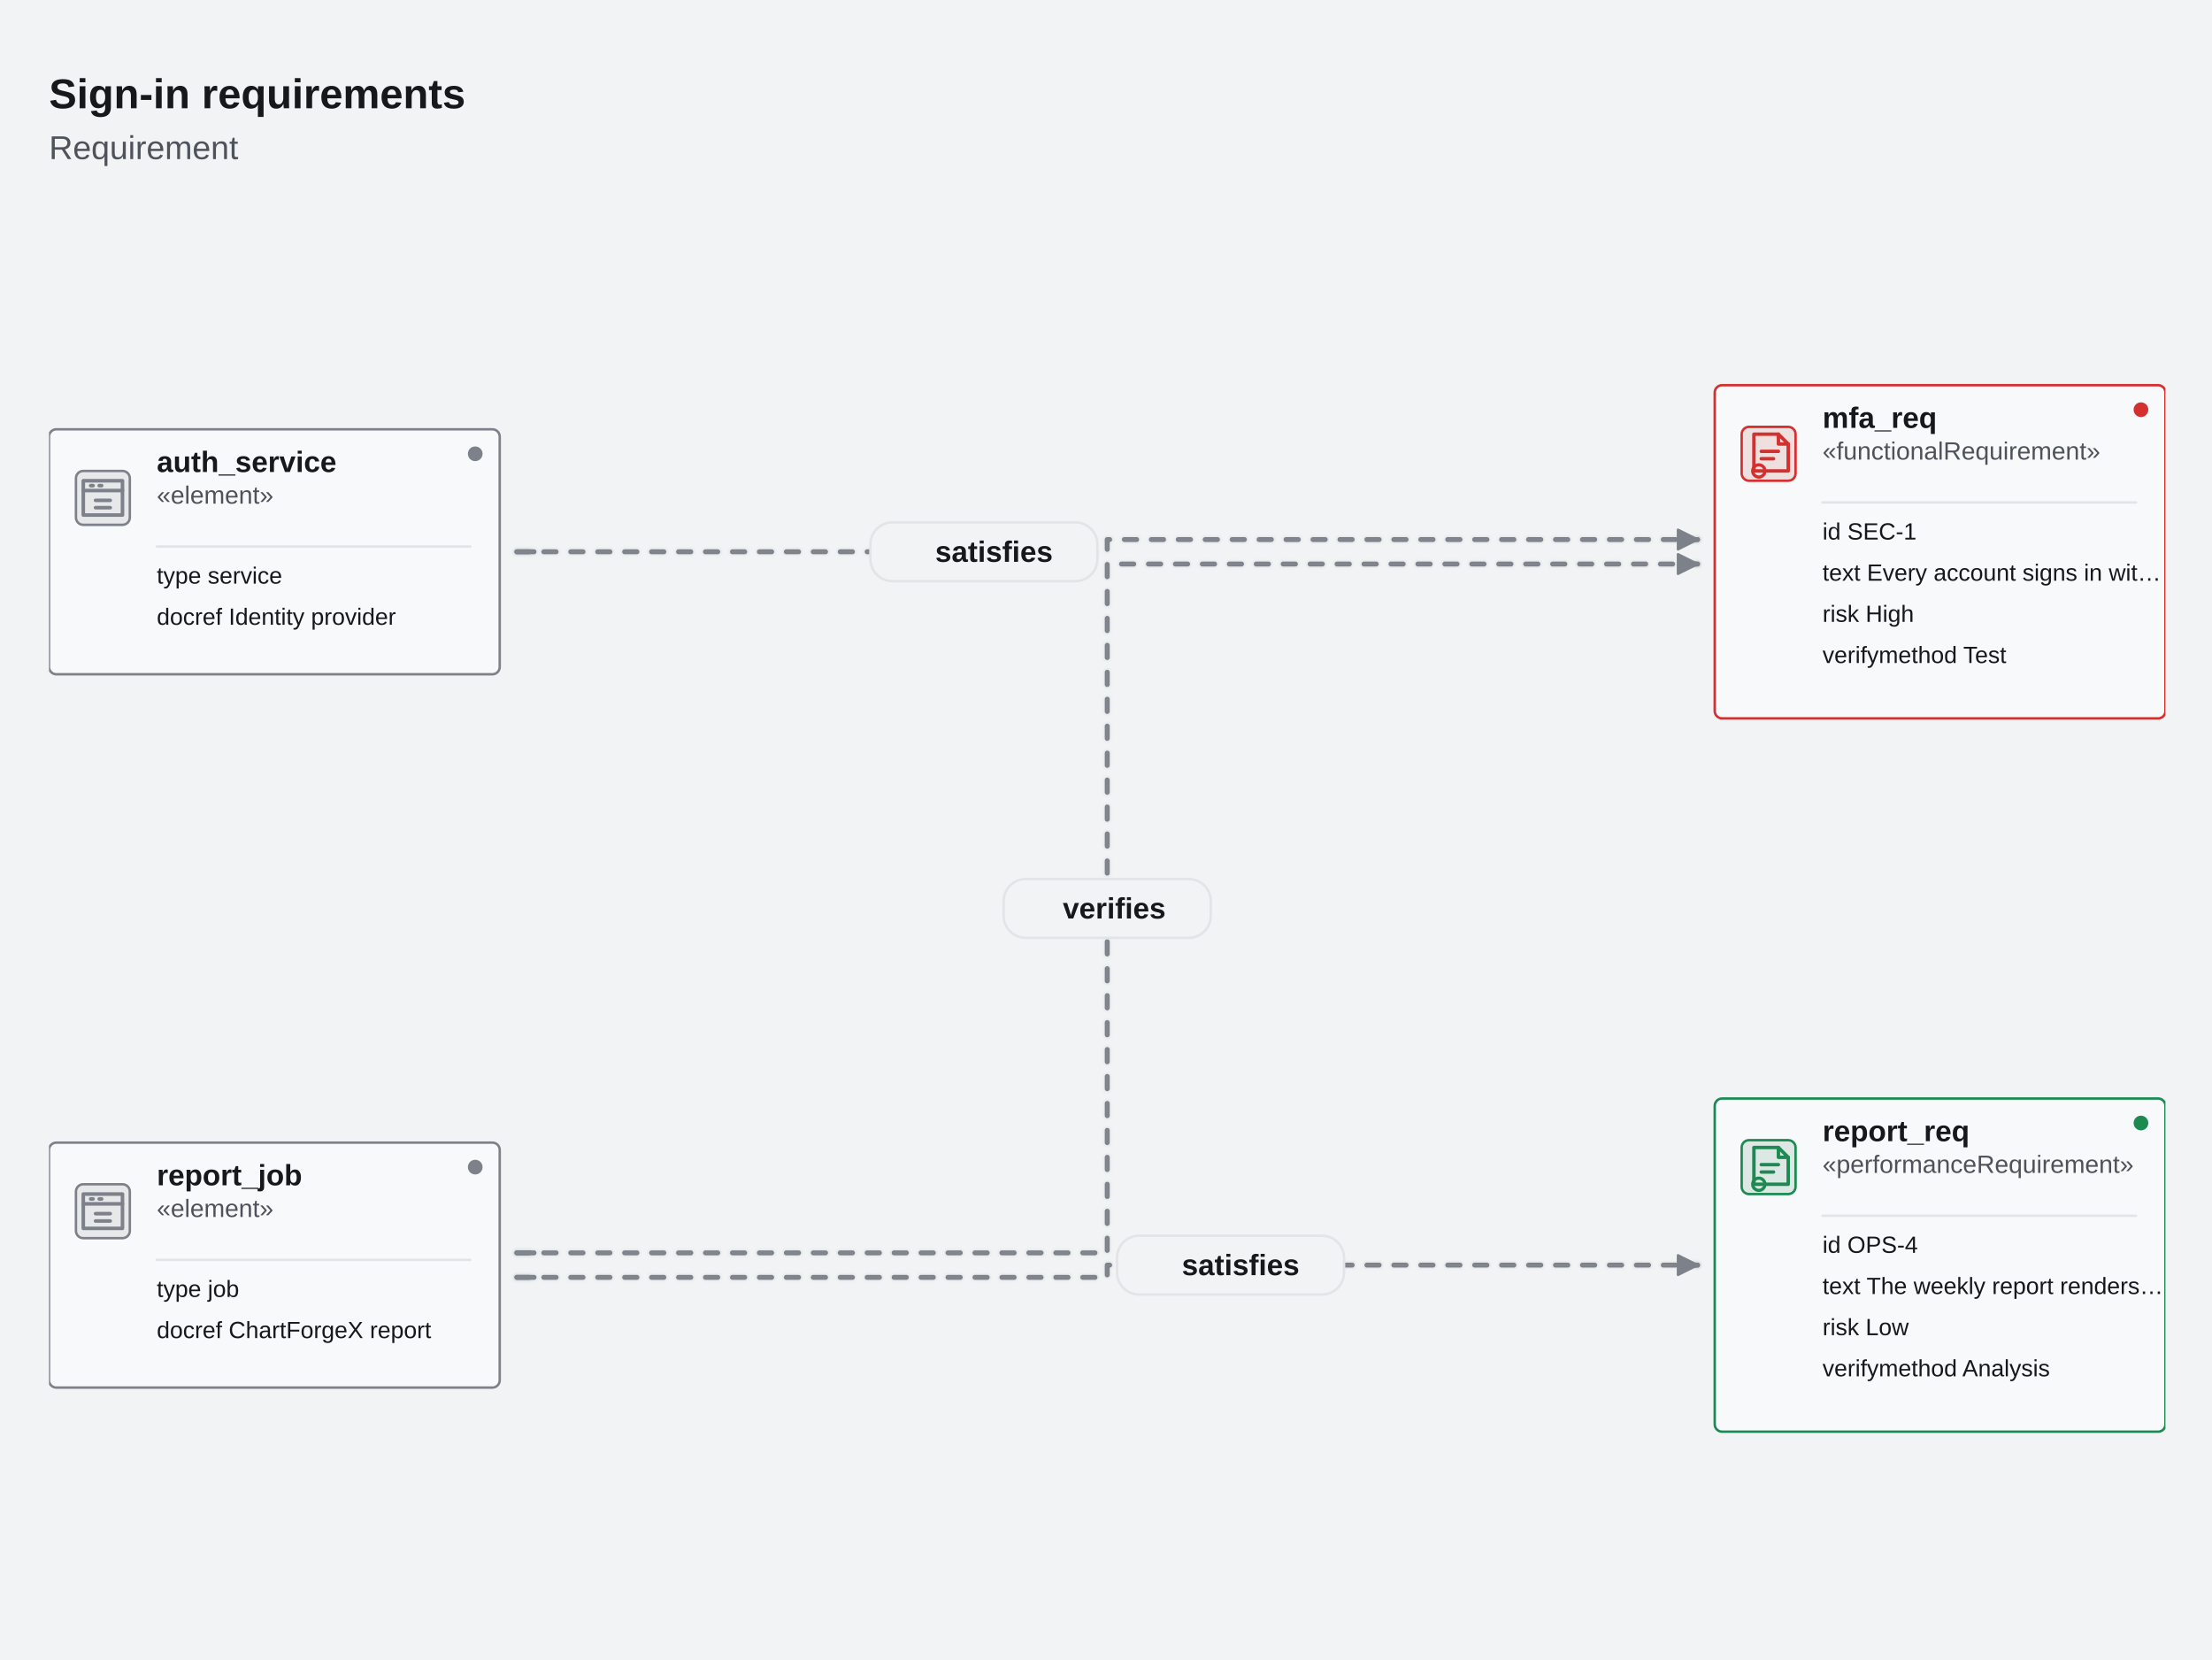
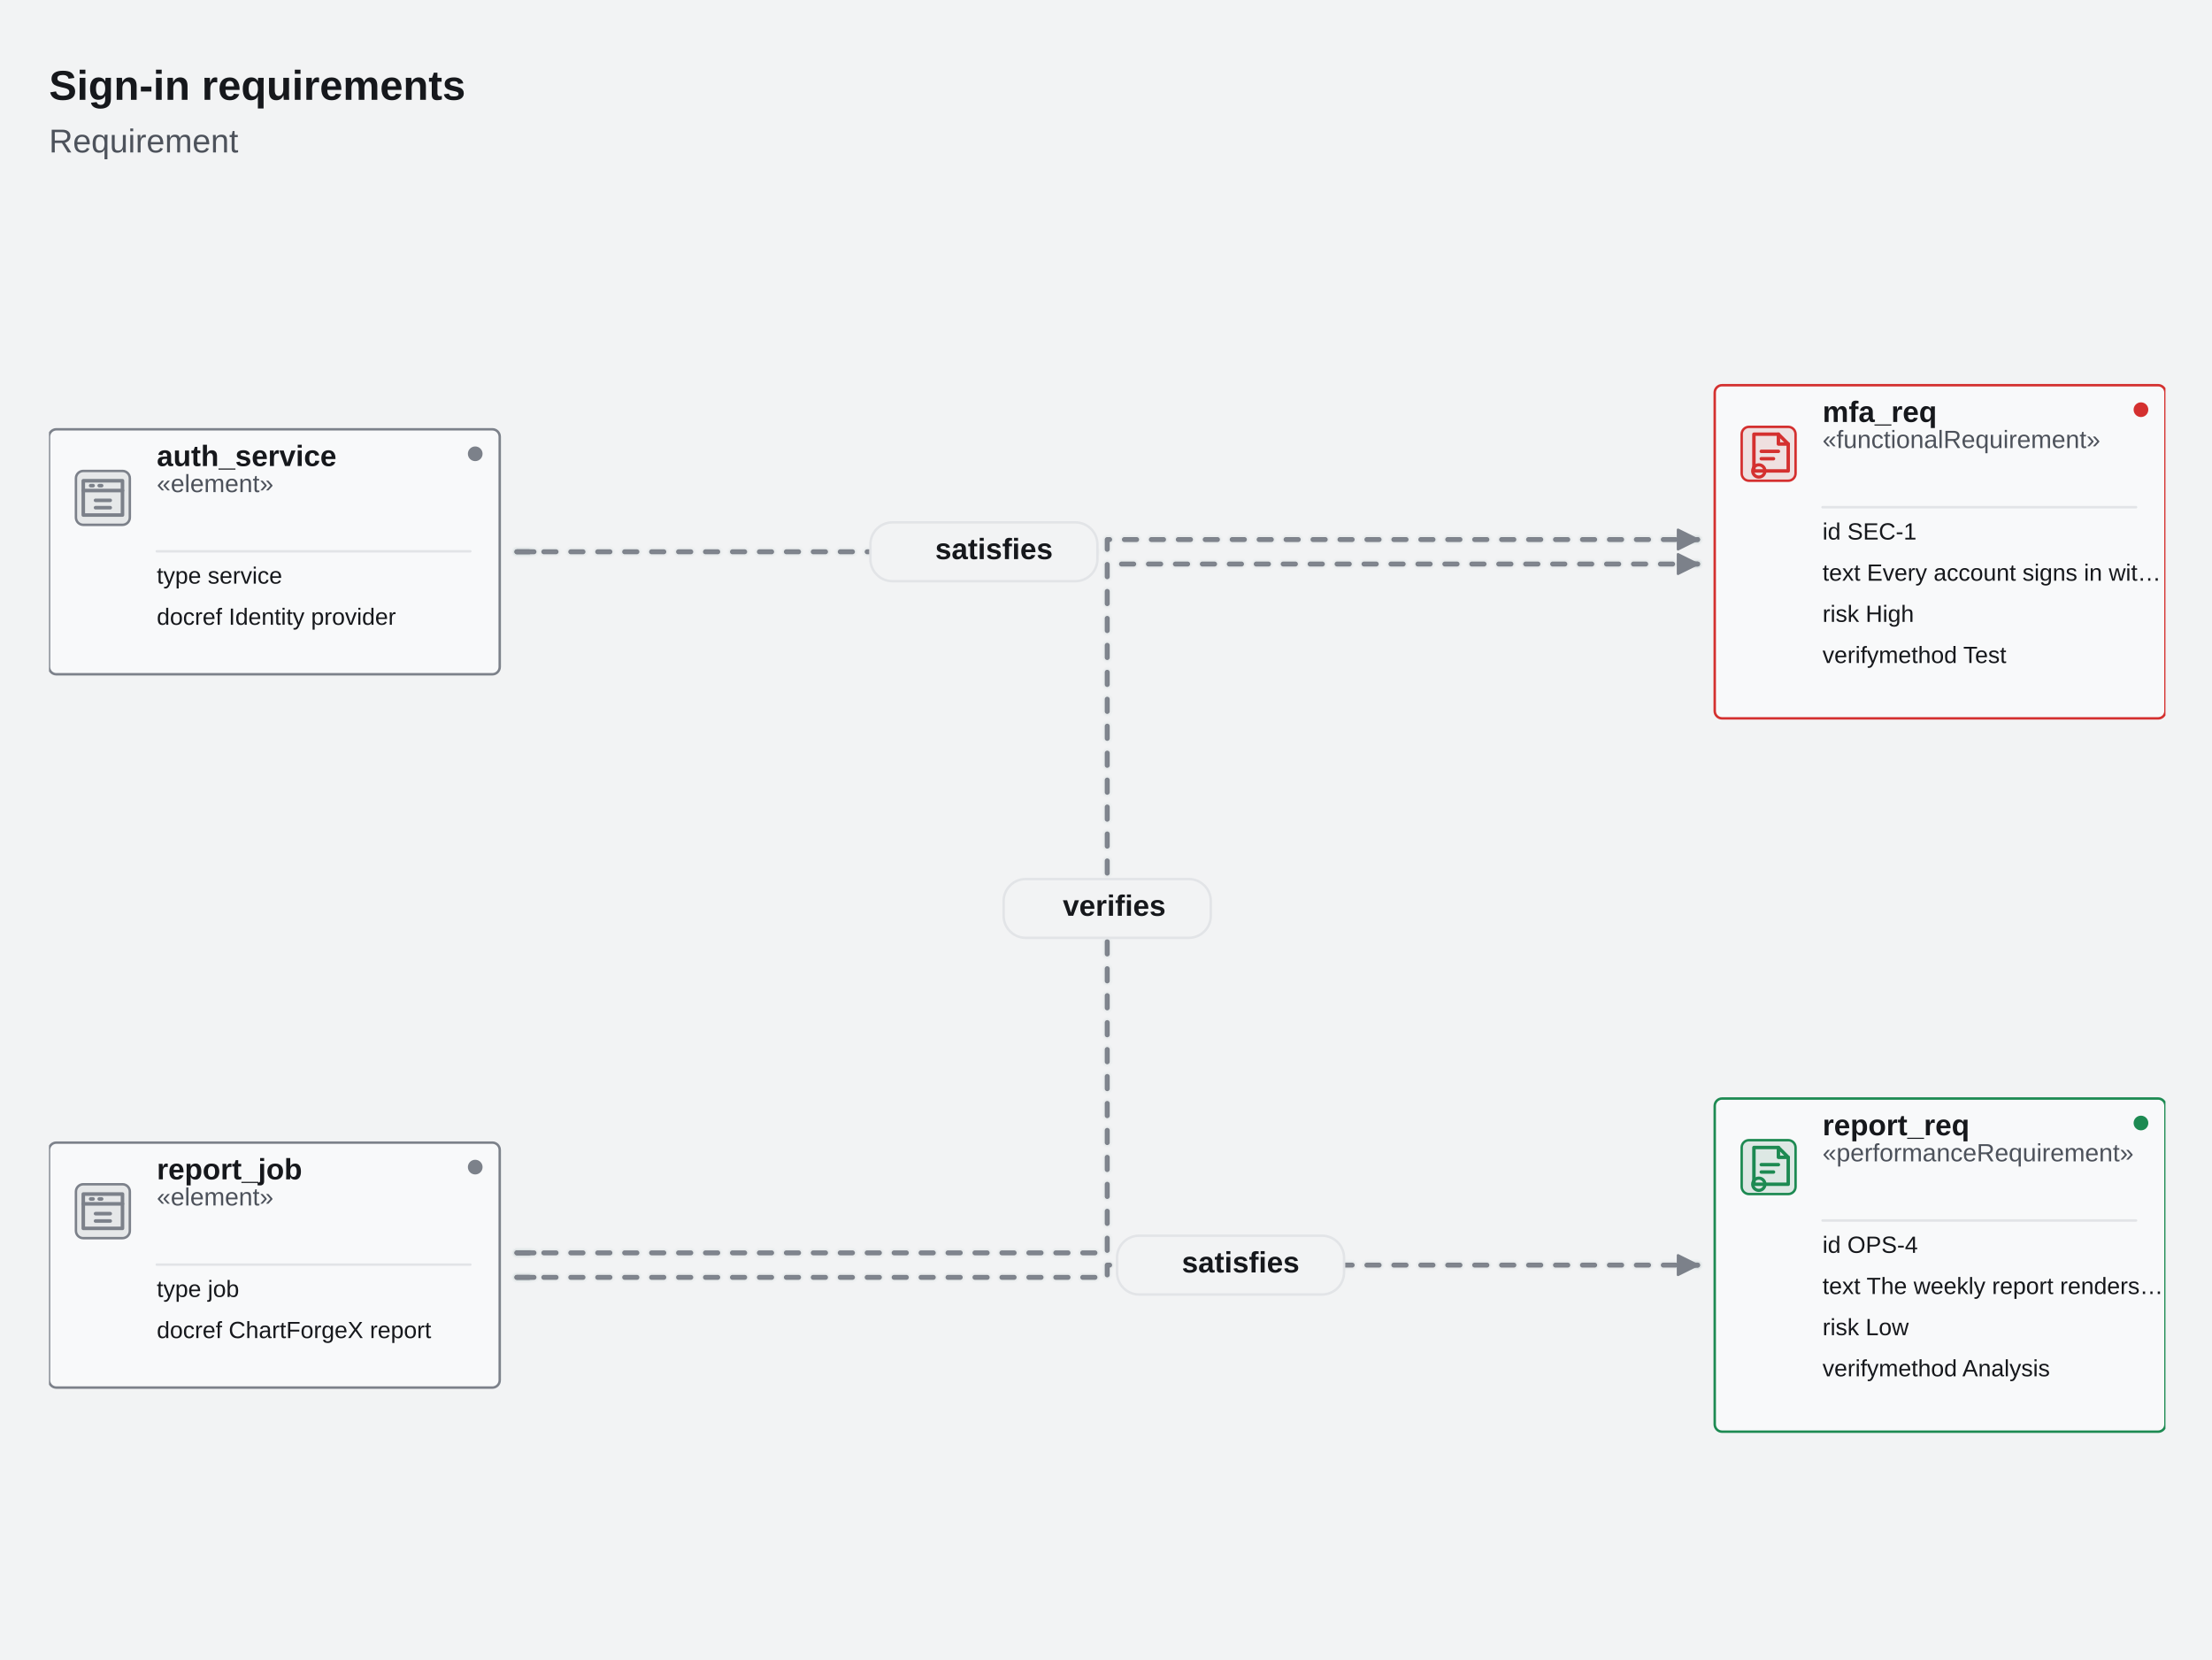
<svg xmlns="http://www.w3.org/2000/svg" width="903" height="677" viewBox="8 0 903 677.3" stroke-linecap="round" stroke-linejoin="round" style="max-width:100%;height:auto;display:block" role="img" aria-label="Sign-in requirements" aria-labelledby="cfx-mm-requirement-l-title" aria-describedby="cfx-mm-requirement-l-description">
  <defs>
    <clipPath id="cfx-mm-requirement-l-clip-1" clipPathUnits="userSpaceOnUse">
      <rect x="28" y="28" width="864" height="634" />
    </clipPath>
    <clipPath id="cfx-mm-requirement-l-clip-10" clipPathUnits="userSpaceOnUse">
      <rect x="28" y="79.65" width="864" height="582.35" />
    </clipPath>
  </defs>
  <rect x="0" y="0" width="920" height="690" rx="0" data-cfx-role="background" fill="#F2F3F4" stroke="none" stroke-width="1" />
  <g clip-path="url(#cfx-mm-requirement-l-clip-1)">
    <g data-cfx-role="frame-heading-source" data-cfx-authored-font-request="Calibri, Carlito, Segoe UI, Arial, system-ui, sans-serif|700|normal|17|">
      <g data-cfx-role="frame-heading">
-         <text x="28" y="44.187" font-family="Calibri, Carlito, Segoe UI, Arial, system-ui, sans-serif" font-size="17" font-weight="700" font-style="normal" fill="#16181C" xml:space="preserve" style="white-space:pre;font-language-override:normal;font-palette:normal">Sign-in requirements</text>
+         <text x="28" y="40.75" font-family="Calibri, Carlito, Segoe UI, Arial, system-ui, sans-serif" font-size="17" font-weight="700" font-style="normal" fill="#16181C" xml:space="preserve" style="white-space:pre;font-language-override:normal;font-palette:normal">Sign-in requirements</text>
      </g>
    </g>
    <g data-cfx-role="frame-heading-source" data-cfx-authored-font-request="Calibri, Carlito, Segoe UI, Arial, system-ui, sans-serif|400|normal|13.5|">
      <g data-cfx-role="frame-heading">
-         <text x="28" y="64.954" font-family="Calibri, Carlito, Segoe UI, Arial, system-ui, sans-serif" font-size="13.5" font-weight="400" font-style="normal" fill="#4D525B" xml:space="preserve" style="white-space:pre;font-language-override:normal;font-palette:normal">Requirement</text>
+         <text x="28" y="62.225" font-family="Calibri, Carlito, Segoe UI, Arial, system-ui, sans-serif" font-size="13.5" font-weight="400" font-style="normal" fill="#4D525B" xml:space="preserve" style="white-space:pre;font-language-override:normal;font-palette:normal">Requirement</text>
      </g>
    </g>
  </g>
  <g id="cfx-mm-requirement-l-node-9" data-cfx-source-id="mermaid-requirement" data-cfx-role="topology" class="cfx-topology" data-canvas-surface-style="Plain" data-cfx-active-scenario="" data-cfx-map-background-style="Dots" data-cfx-projection="" data-cfx-scenario-count="0" data-cfx-scenario-ids="" data-cfx-scenarios="[]" data-cfx-viewport="" data-chart-id="mermaid-requirement" data-fit-content-to-viewport="false" data-header-style="Standard" data-layout-direction="LeftToRight" data-layout-mode="Layered" data-node-surface-style="Card" data-visual-style="Default">
    <g clip-path="url(#cfx-mm-requirement-l-clip-10)">
      <g id="cfx-mm-requirement-l-node-11" data-cfx-source-id="mermaid-requirement-edge-0" data-cfx-role="topology-edge" class="cfx-topology__edge" data-cfx-meta-mermaid-relationship="satisfies" data-cfx-selected="false" data-cfx-status="Unknown" data-direction="Forward" data-edge-color="" data-edge-dash-pattern="" data-edge-emphasis="Normal" data-edge-id="mermaid-requirement-edge-0" data-edge-kind="Mapping" data-edge-label="satisfies" data-edge-layout-inference="none" data-edge-line-style="Auto" data-edge-minimum-rank-span="1" data-edge-muted="false" data-edge-render-order="0" data-edge-routing-priority="0" data-edge-secondary-label="" data-edge-tertiary-label="" data-label-offset-x="0" data-label-offset-y="0" data-route-candidate-count="1" data-route-corridor="default" data-route-curve="Orthogonal" data-route-end-x="701" data-route-end-y="220.2375" data-route-fallback-reason="not-obstacle-aware" data-route-label-obstacle-hits="0" data-route-lane="0" data-route-obstacle-count="4" data-route-obstacle-hits="0" data-route-offset="0" data-route-overlap-score="0" data-route-segment-count="3" data-route-start-x="219" data-route-start-y="225.2375" data-route-strategy="Orthogonal" data-scenario-ids="" data-scenario-step-indices="" data-source-group-id="" data-source-label="" data-source-marker="None" data-source-node-id="auth_service" data-source-port="Auto" data-source-port-id="" data-target-group-id="" data-target-label="" data-target-marker="Arrow" data-target-node-id="mfa_req" data-target-port="Auto" data-target-port-id="" data-waypoint-count="0">
        <path d="M 219 225.238 L 460 225.238 L 460 220.238 L 701 220.238" data-cfx-role="topology-edge-line-ambient-halo" fill="none" stroke="rgba(124,129,138,0.016)" stroke-width="4.4" stroke-dasharray="5 6" />
        <path d="M 219 225.238 L 460 225.238 L 460 220.238 L 701 220.238" data-cfx-role="topology-edge-line-halo" fill="none" stroke="rgba(124,129,138,0.055)" stroke-width="3.2" stroke-dasharray="5 6" />
        <path d="M 219 225.238 L 460 225.238 L 460 220.238 L 701 220.238" data-cfx-role="topology-edge-line" fill="none" stroke="#7C818A" stroke-width="2" stroke-dasharray="5 6" />
        <path d="M 219 225.238 L 460 225.238 L 460 220.238 L 701 220.238" data-cfx-role="topology-edge-line-highlight" fill="none" stroke="rgba(255,255,255,0.035)" stroke-width="1" stroke-dasharray="5 6" />
        <path d="M 219 225.238 L 226 225.238" data-cfx-role="topology-edge-endpoint-connector" fill="none" stroke="rgba(124,129,138,0.016)" stroke-width="4.4" />
        <path d="M 219 225.238 L 226 225.238" data-cfx-role="topology-edge-endpoint-connector" fill="none" stroke="rgba(124,129,138,0.055)" stroke-width="3.2" />
        <path d="M 219 225.238 L 226 225.238" data-cfx-role="topology-edge-endpoint-connector" fill="none" stroke="#7C818A" stroke-width="2" />
        <path d="M 219 225.238 L 226 225.238" data-cfx-role="topology-edge-endpoint-connector" fill="none" stroke="rgba(255,255,255,0.035)" stroke-width="1" />
        <path d="M 701 220.238 L 694 220.238" data-cfx-role="topology-edge-endpoint-connector" fill="none" stroke="rgba(124,129,138,0.016)" stroke-width="4.4" />
        <path d="M 701 220.238 L 694 220.238" data-cfx-role="topology-edge-endpoint-connector" fill="none" stroke="rgba(124,129,138,0.055)" stroke-width="3.2" />
        <path d="M 701 220.238 L 694 220.238" data-cfx-role="topology-edge-endpoint-connector" fill="none" stroke="#7C818A" stroke-width="2" />
        <path d="M 701 220.238 L 694 220.238" data-cfx-role="topology-edge-endpoint-connector" fill="none" stroke="rgba(255,255,255,0.035)" stroke-width="1" />
        <path d="M 701 220.238 L 693 216.238 L 693 224.238 Z" data-cfx-role="topology-marker" fill="#7C818A" stroke="#7C818A" stroke-width="1" fill-rule="evenodd" />
      </g>
      <g id="cfx-mm-requirement-l-node-26" data-cfx-source-id="mermaid-requirement-edge-1" data-cfx-role="topology-edge" class="cfx-topology__edge" data-cfx-meta-mermaid-relationship="verifies" data-cfx-selected="false" data-cfx-status="Unknown" data-direction="Forward" data-edge-color="" data-edge-dash-pattern="" data-edge-emphasis="Normal" data-edge-id="mermaid-requirement-edge-1" data-edge-kind="Mapping" data-edge-label="verifies" data-edge-layout-inference="none" data-edge-line-style="Auto" data-edge-minimum-rank-span="1" data-edge-muted="false" data-edge-render-order="1" data-edge-routing-priority="0" data-edge-secondary-label="" data-edge-tertiary-label="" data-label-offset-x="0" data-label-offset-y="0" data-route-candidate-count="1" data-route-corridor="default" data-route-curve="Orthogonal" data-route-end-x="701" data-route-end-y="230.2375" data-route-fallback-reason="not-obstacle-aware" data-route-label-obstacle-hits="0" data-route-lane="0" data-route-obstacle-count="4" data-route-obstacle-hits="4" data-route-offset="0" data-route-overlap-score="0" data-route-segment-count="3" data-route-start-x="219" data-route-start-y="511.4125" data-route-strategy="Orthogonal" data-scenario-ids="" data-scenario-step-indices="" data-source-group-id="" data-source-label="" data-source-marker="None" data-source-node-id="report_job" data-source-port="Auto" data-source-port-id="" data-target-group-id="" data-target-label="" data-target-marker="Arrow" data-target-node-id="mfa_req" data-target-port="Auto" data-target-port-id="" data-waypoint-count="0">
        <path d="M 219 511.413 L 460 511.413 L 460 230.238 L 701 230.238" data-cfx-role="topology-edge-line-ambient-halo" fill="none" stroke="rgba(124,129,138,0.016)" stroke-width="4.4" stroke-dasharray="5 6" />
        <path d="M 219 511.413 L 460 511.413 L 460 230.238 L 701 230.238" data-cfx-role="topology-edge-line-halo" fill="none" stroke="rgba(124,129,138,0.055)" stroke-width="3.2" stroke-dasharray="5 6" />
        <path d="M 219 511.413 L 460 511.413 L 460 230.238 L 701 230.238" data-cfx-role="topology-edge-line" fill="none" stroke="#7C818A" stroke-width="2" stroke-dasharray="5 6" />
        <path d="M 219 511.413 L 460 511.413 L 460 230.238 L 701 230.238" data-cfx-role="topology-edge-line-highlight" fill="none" stroke="rgba(255,255,255,0.035)" stroke-width="1" stroke-dasharray="5 6" />
        <path d="M 219 511.413 L 226 511.413" data-cfx-role="topology-edge-endpoint-connector" fill="none" stroke="rgba(124,129,138,0.016)" stroke-width="4.4" />
        <path d="M 219 511.413 L 226 511.413" data-cfx-role="topology-edge-endpoint-connector" fill="none" stroke="rgba(124,129,138,0.055)" stroke-width="3.2" />
        <path d="M 219 511.413 L 226 511.413" data-cfx-role="topology-edge-endpoint-connector" fill="none" stroke="#7C818A" stroke-width="2" />
        <path d="M 219 511.413 L 226 511.413" data-cfx-role="topology-edge-endpoint-connector" fill="none" stroke="rgba(255,255,255,0.035)" stroke-width="1" />
        <path d="M 701 230.238 L 694 230.238" data-cfx-role="topology-edge-endpoint-connector" fill="none" stroke="rgba(124,129,138,0.016)" stroke-width="4.4" />
        <path d="M 701 230.238 L 694 230.238" data-cfx-role="topology-edge-endpoint-connector" fill="none" stroke="rgba(124,129,138,0.055)" stroke-width="3.2" />
        <path d="M 701 230.238 L 694 230.238" data-cfx-role="topology-edge-endpoint-connector" fill="none" stroke="#7C818A" stroke-width="2" />
        <path d="M 701 230.238 L 694 230.238" data-cfx-role="topology-edge-endpoint-connector" fill="none" stroke="rgba(255,255,255,0.035)" stroke-width="1" />
        <path d="M 701 230.238 L 693 226.238 L 693 234.238 Z" data-cfx-role="topology-marker" fill="#7C818A" stroke="#7C818A" stroke-width="1" fill-rule="evenodd" />
      </g>
      <g id="cfx-mm-requirement-l-node-41" data-cfx-source-id="mermaid-requirement-edge-2" data-cfx-role="topology-edge" class="cfx-topology__edge" data-cfx-meta-mermaid-relationship="satisfies" data-cfx-selected="false" data-cfx-status="Unknown" data-direction="Forward" data-edge-color="" data-edge-dash-pattern="" data-edge-emphasis="Normal" data-edge-id="mermaid-requirement-edge-2" data-edge-kind="Mapping" data-edge-label="satisfies" data-edge-layout-inference="none" data-edge-line-style="Auto" data-edge-minimum-rank-span="1" data-edge-muted="false" data-edge-render-order="2" data-edge-routing-priority="0" data-edge-secondary-label="" data-edge-tertiary-label="" data-label-offset-x="0" data-label-offset-y="0" data-route-candidate-count="1" data-route-corridor="default" data-route-curve="Orthogonal" data-route-end-x="701" data-route-end-y="516.4125" data-route-fallback-reason="not-obstacle-aware" data-route-label-obstacle-hits="0" data-route-lane="0" data-route-obstacle-count="4" data-route-obstacle-hits="0" data-route-offset="0" data-route-overlap-score="0" data-route-segment-count="3" data-route-start-x="219" data-route-start-y="521.4125" data-route-strategy="Orthogonal" data-scenario-ids="" data-scenario-step-indices="" data-source-group-id="" data-source-label="" data-source-marker="None" data-source-node-id="report_job" data-source-port="Auto" data-source-port-id="" data-target-group-id="" data-target-label="" data-target-marker="Arrow" data-target-node-id="report_req" data-target-port="Auto" data-target-port-id="" data-waypoint-count="0">
        <path d="M 219 521.413 L 460 521.413 L 460 516.413 L 701 516.413" data-cfx-role="topology-edge-line-ambient-halo" fill="none" stroke="rgba(124,129,138,0.016)" stroke-width="4.4" stroke-dasharray="5 6" />
        <path d="M 219 521.413 L 460 521.413 L 460 516.413 L 701 516.413" data-cfx-role="topology-edge-line-halo" fill="none" stroke="rgba(124,129,138,0.055)" stroke-width="3.2" stroke-dasharray="5 6" />
        <path d="M 219 521.413 L 460 521.413 L 460 516.413 L 701 516.413" data-cfx-role="topology-edge-line" fill="none" stroke="#7C818A" stroke-width="2" stroke-dasharray="5 6" />
        <path d="M 219 521.413 L 460 521.413 L 460 516.413 L 701 516.413" data-cfx-role="topology-edge-line-highlight" fill="none" stroke="rgba(255,255,255,0.035)" stroke-width="1" stroke-dasharray="5 6" />
        <path d="M 219 521.413 L 226 521.413" data-cfx-role="topology-edge-endpoint-connector" fill="none" stroke="rgba(124,129,138,0.016)" stroke-width="4.4" />
        <path d="M 219 521.413 L 226 521.413" data-cfx-role="topology-edge-endpoint-connector" fill="none" stroke="rgba(124,129,138,0.055)" stroke-width="3.2" />
        <path d="M 219 521.413 L 226 521.413" data-cfx-role="topology-edge-endpoint-connector" fill="none" stroke="#7C818A" stroke-width="2" />
        <path d="M 219 521.413 L 226 521.413" data-cfx-role="topology-edge-endpoint-connector" fill="none" stroke="rgba(255,255,255,0.035)" stroke-width="1" />
        <path d="M 701 516.413 L 694 516.413" data-cfx-role="topology-edge-endpoint-connector" fill="none" stroke="rgba(124,129,138,0.016)" stroke-width="4.4" />
        <path d="M 701 516.413 L 694 516.413" data-cfx-role="topology-edge-endpoint-connector" fill="none" stroke="rgba(124,129,138,0.055)" stroke-width="3.2" />
        <path d="M 701 516.413 L 694 516.413" data-cfx-role="topology-edge-endpoint-connector" fill="none" stroke="#7C818A" stroke-width="2" />
        <path d="M 701 516.413 L 694 516.413" data-cfx-role="topology-edge-endpoint-connector" fill="none" stroke="rgba(255,255,255,0.035)" stroke-width="1" />
        <path d="M 701 516.413 L 693 512.413 L 693 520.413 Z" data-cfx-role="topology-marker" fill="#7C818A" stroke="#7C818A" stroke-width="1" fill-rule="evenodd" />
      </g>
      <g id="cfx-mm-requirement-l-node-56" data-cfx-source-id="mermaid-requirement-edge-0-label" data-cfx-role="topology-edge-label" class="cfx-topology__edge-label" data-cfx-status="Unknown" data-edge-id="mermaid-requirement-edge-0" data-edge-label-render-order="0" data-edge-render-order="0" data-label-anchor-node-id="" data-label-anchor-override="false" data-label-anchor-x="409.65818181818184" data-label-anchor-y="225.2375" data-label-clearance="false" data-label-height="24" data-label-leader="false" data-label-line-count="1" data-label-width="92.68363636363637" data-label-x="409.6581818181819" data-label-y="225.2375">
        <rect x="363.316" y="213.238" width="92.684" height="24" rx="9" data-cfx-role="topology-edge-label-surface" fill="#F2F3F4" stroke="#E2E4E7" stroke-width="1" />
        <g data-cfx-role="topology-edge-label-text">
-           <text x="389.763" y="229.339" font-family="Calibri, Carlito, Segoe UI, Arial, system-ui, sans-serif" font-size="12" font-weight="600" font-style="normal" fill="#16181C" xml:space="preserve" style="white-space:pre;font-language-override:normal;font-palette:normal">satisfies</text>
+           <text x="389.763" y="228.238" font-family="Calibri, Carlito, Segoe UI, Arial, system-ui, sans-serif" font-size="12" font-weight="600" font-style="normal" fill="#16181C" xml:space="preserve" style="white-space:pre;font-language-override:normal;font-palette:normal">satisfies</text>
        </g>
      </g>
      <g id="cfx-mm-requirement-l-node-60" data-cfx-source-id="mermaid-requirement-edge-1-label" data-cfx-role="topology-edge-label" class="cfx-topology__edge-label" data-cfx-status="Unknown" data-edge-id="mermaid-requirement-edge-1" data-edge-label-render-order="1" data-edge-render-order="1" data-label-anchor-node-id="" data-label-anchor-override="false" data-label-anchor-x="460" data-label-anchor-y="370.82500000000005" data-label-clearance="false" data-label-height="24" data-label-leader="false" data-label-line-count="1" data-label-width="84.56727272727272" data-label-x="460" data-label-y="370.82500000000005">
        <rect x="417.716" y="358.825" width="84.567" height="24" rx="9" data-cfx-role="topology-edge-label-surface" fill="#F2F3F4" stroke="#E2E4E7" stroke-width="1" />
        <g data-cfx-role="topology-edge-label-text">
-           <text x="441.851" y="374.927" font-family="Calibri, Carlito, Segoe UI, Arial, system-ui, sans-serif" font-size="12" font-weight="600" font-style="normal" fill="#16181C" xml:space="preserve" style="white-space:pre;font-language-override:normal;font-palette:normal">verifies</text>
+           <text x="441.851" y="373.825" font-family="Calibri, Carlito, Segoe UI, Arial, system-ui, sans-serif" font-size="12" font-weight="600" font-style="normal" fill="#16181C" xml:space="preserve" style="white-space:pre;font-language-override:normal;font-palette:normal">verifies</text>
        </g>
      </g>
      <g id="cfx-mm-requirement-l-node-64" data-cfx-source-id="mermaid-requirement-edge-2-label" data-cfx-role="topology-edge-label" class="cfx-topology__edge-label" data-cfx-status="Unknown" data-edge-id="mermaid-requirement-edge-2" data-edge-label-render-order="2" data-edge-render-order="2" data-label-anchor-node-id="" data-label-anchor-override="false" data-label-anchor-x="510.3418181818182" data-label-anchor-y="516.4125" data-label-clearance="false" data-label-height="24" data-label-leader="false" data-label-line-count="1" data-label-width="92.68363636363637" data-label-x="510.3418181818182" data-label-y="516.4125">
        <rect x="464" y="504.413" width="92.684" height="24" rx="9" data-cfx-role="topology-edge-label-surface" fill="#F2F3F4" stroke="#E2E4E7" stroke-width="1" />
        <g data-cfx-role="topology-edge-label-text">
-           <text x="490.446" y="520.514" font-family="Calibri, Carlito, Segoe UI, Arial, system-ui, sans-serif" font-size="12" font-weight="600" font-style="normal" fill="#16181C" xml:space="preserve" style="white-space:pre;font-language-override:normal;font-palette:normal">satisfies</text>
+           <text x="490.446" y="519.413" font-family="Calibri, Carlito, Segoe UI, Arial, system-ui, sans-serif" font-size="12" font-weight="600" font-style="normal" fill="#16181C" xml:space="preserve" style="white-space:pre;font-language-override:normal;font-palette:normal">satisfies</text>
        </g>
      </g>
      <g id="cfx-mm-requirement-l-node-68" data-cfx-source-id="mfa_req" data-cfx-role="topology-node" class="cfx-topology__node cfx-mermaid-requirement" data-cfx-meta-layer="1" data-cfx-meta-layout-column="0" data-cfx-meta-layout-layer="1" data-cfx-meta-layout-layerindex="1" data-cfx-meta-layout-rankhintsapplied="true" data-cfx-meta-layout-row="0" data-cfx-meta-mermaid-kind="requirement" data-cfx-meta-mermaid-requirementid="SEC-1" data-cfx-meta-mermaid-requirementtype="functionalRequirement" data-cfx-meta-mermaid-risk="High" data-cfx-meta-mermaid-verifymethod="Test" data-cfx-selected="false" data-cfx-status="Critical" data-group-id="" data-group-label="" data-node-badge="" data-node-detail-count="4" data-node-display-mode="Card" data-node-id="mfa_req" data-node-kind="Certificate" data-node-label="mfa_req" data-scenario-ids="" data-scenario-step-indices="">
        <rect x="708" y="157.238" width="184" height="136" rx="3" data-cfx-role="topology-node-surface" fill="#F8F9FA" stroke="#D4302F" stroke-width="1" />
        <rect x="719" y="174.238" width="22" height="22" rx="3" data-cfx-role="topology-icon-surface" fill="#EFE0E0" stroke="#D4302F" stroke-width="1" />
        <path d="M 724 177.238 L 734 177.238 L 738 181.238 L 738 192.238 L 724 192.238 Z" data-cfx-role="topology-node-icon" fill="none" stroke="#D4302F" stroke-width="1.4" />
        <path d="M 734 177.238 L 734 181.238 L 738 181.238 M 727 184.238 L 734 184.238 M 727 187.238 L 732 187.238" data-cfx-role="topology-node-icon" fill="none" stroke="#D4302F" stroke-width="1.4" />
        <ellipse cx="726" cy="192.238" rx="2.5" ry="2.5" data-cfx-role="topology-node-icon" fill="none" stroke="#D4302F" stroke-width="1.3" />
        <g id="cfx-mm-requirement-l-node-74" data-cfx-source-id="mfa_req-label" data-cfx-role="topology-node-label">
-           <text x="752" y="174.663" font-family="Calibri, Carlito, Segoe UI, Arial, system-ui, sans-serif" font-size="12" font-weight="600" font-style="normal" fill="#16181C" xml:space="preserve" style="white-space:pre;font-language-override:normal;font-palette:normal">mfa_req</text>
+           <text x="752" y="172.238" font-family="Calibri, Carlito, Segoe UI, Arial, system-ui, sans-serif" font-size="12" font-weight="600" font-style="normal" fill="#16181C" xml:space="preserve" style="white-space:pre;font-language-override:normal;font-palette:normal">mfa_req</text>
        </g>
        <g data-cfx-role="topology-node-subtitle">
-           <text x="752" y="187.598" font-family="Calibri, Carlito, Segoe UI, Arial, system-ui, sans-serif" font-size="10.2" font-weight="400" font-style="normal" fill="#4D525B" xml:space="preserve" style="white-space:pre;font-language-override:normal;font-palette:normal">«functionalRequirement»</text>
+           <text x="752" y="182.888" font-family="Calibri, Carlito, Segoe UI, Arial, system-ui, sans-serif" font-size="10.2" font-weight="400" font-style="normal" fill="#4D525B" xml:space="preserve" style="white-space:pre;font-language-override:normal;font-palette:normal">«functionalRequirement»</text>
        </g>
-         <line x1="752" y1="205.097" x2="880" y2="205.097" data-cfx-role="topology-node-detail-separator" fill="none" stroke="#E2E4E7" stroke-width="1" />
+         <line x1="752" y1="207.038" x2="880" y2="207.038" data-cfx-role="topology-node-detail-separator" fill="none" stroke="#E2E4E7" stroke-width="1" />
        <g data-cfx-role="topology-node-detail">
          <text x="752" y="220.238" font-family="Calibri, Carlito, Segoe UI, Arial, system-ui, sans-serif" font-size="9.6" font-weight="400" font-style="normal" fill="#16181C" xml:space="preserve" style="white-space:pre;font-language-override:normal;font-palette:normal">id SEC-1</text>
        </g>
        <g data-cfx-role="topology-node-detail">
          <text x="752" y="237.038" font-family="Calibri, Carlito, Segoe UI, Arial, system-ui, sans-serif" font-size="9.6" font-weight="400" font-style="normal" fill="#16181C" xml:space="preserve" style="white-space:pre;font-language-override:normal;font-palette:normal">text Every account signs in wit…</text>
        </g>
        <g data-cfx-role="topology-node-detail">
          <text x="752" y="253.838" font-family="Calibri, Carlito, Segoe UI, Arial, system-ui, sans-serif" font-size="9.6" font-weight="400" font-style="normal" fill="#16181C" xml:space="preserve" style="white-space:pre;font-language-override:normal;font-palette:normal">risk High</text>
        </g>
        <g data-cfx-role="topology-node-detail">
          <text x="752" y="270.638" font-family="Calibri, Carlito, Segoe UI, Arial, system-ui, sans-serif" font-size="9.6" font-weight="400" font-style="normal" fill="#16181C" xml:space="preserve" style="white-space:pre;font-language-override:normal;font-palette:normal">verifymethod Test</text>
        </g>
        <g id="cfx-mm-requirement-l-node-81" data-cfx-source-id="mfa_req-status" data-cfx-role="topology-node-status" data-node-id="mfa_req">
          <ellipse cx="882" cy="167.238" rx="3" ry="3" data-cfx-role="topology-status" fill="#D4302F" stroke="none" stroke-width="1" />
        </g>
      </g>
      <g id="cfx-mm-requirement-l-node-85" data-cfx-source-id="report_req" data-cfx-role="topology-node" class="cfx-topology__node cfx-mermaid-requirement" data-cfx-meta-layer="1" data-cfx-meta-layout-column="0" data-cfx-meta-layout-layer="1" data-cfx-meta-layout-layerindex="1" data-cfx-meta-layout-rankhintsapplied="true" data-cfx-meta-layout-row="1" data-cfx-meta-mermaid-kind="requirement" data-cfx-meta-mermaid-requirementid="OPS-4" data-cfx-meta-mermaid-requirementtype="performanceRequirement" data-cfx-meta-mermaid-risk="Low" data-cfx-meta-mermaid-verifymethod="Analysis" data-cfx-selected="false" data-cfx-status="Healthy" data-group-id="" data-group-label="" data-node-badge="" data-node-detail-count="4" data-node-display-mode="Card" data-node-id="report_req" data-node-kind="Certificate" data-node-label="report_req" data-scenario-ids="" data-scenario-step-indices="">
        <rect x="708" y="448.413" width="184" height="136" rx="3" data-cfx-role="topology-node-surface" fill="#F8F9FA" stroke="#1D8A52" stroke-width="1" />
        <rect x="719" y="465.413" width="22" height="22" rx="3" data-cfx-role="topology-icon-surface" fill="#DDE8E4" stroke="#1D8A52" stroke-width="1" />
        <path d="M 724 468.413 L 734 468.413 L 738 472.413 L 738 483.413 L 724 483.413 Z" data-cfx-role="topology-node-icon" fill="none" stroke="#1D8A52" stroke-width="1.4" />
        <path d="M 734 468.413 L 734 472.413 L 738 472.413 M 727 475.413 L 734 475.413 M 727 478.413 L 732 478.413" data-cfx-role="topology-node-icon" fill="none" stroke="#1D8A52" stroke-width="1.4" />
        <ellipse cx="726" cy="483.413" rx="2.5" ry="2.5" data-cfx-role="topology-node-icon" fill="none" stroke="#1D8A52" stroke-width="1.3" />
        <g id="cfx-mm-requirement-l-node-91" data-cfx-source-id="report_req-label" data-cfx-role="topology-node-label">
-           <text x="752" y="465.838" font-family="Calibri, Carlito, Segoe UI, Arial, system-ui, sans-serif" font-size="12" font-weight="600" font-style="normal" fill="#16181C" xml:space="preserve" style="white-space:pre;font-language-override:normal;font-palette:normal">report_req</text>
+           <text x="752" y="463.413" font-family="Calibri, Carlito, Segoe UI, Arial, system-ui, sans-serif" font-size="12" font-weight="600" font-style="normal" fill="#16181C" xml:space="preserve" style="white-space:pre;font-language-override:normal;font-palette:normal">report_req</text>
        </g>
        <g data-cfx-role="topology-node-subtitle">
-           <text x="752" y="478.773" font-family="Calibri, Carlito, Segoe UI, Arial, system-ui, sans-serif" font-size="10.2" font-weight="400" font-style="normal" fill="#4D525B" xml:space="preserve" style="white-space:pre;font-language-override:normal;font-palette:normal">«performanceRequirement»</text>
+           <text x="752" y="474.063" font-family="Calibri, Carlito, Segoe UI, Arial, system-ui, sans-serif" font-size="10.2" font-weight="400" font-style="normal" fill="#4D525B" xml:space="preserve" style="white-space:pre;font-language-override:normal;font-palette:normal">«performanceRequirement»</text>
        </g>
-         <line x1="752" y1="496.272" x2="880" y2="496.272" data-cfx-role="topology-node-detail-separator" fill="none" stroke="#E2E4E7" stroke-width="1" />
+         <line x1="752" y1="498.213" x2="880" y2="498.213" data-cfx-role="topology-node-detail-separator" fill="none" stroke="#E2E4E7" stroke-width="1" />
        <g data-cfx-role="topology-node-detail">
          <text x="752" y="511.413" font-family="Calibri, Carlito, Segoe UI, Arial, system-ui, sans-serif" font-size="9.6" font-weight="400" font-style="normal" fill="#16181C" xml:space="preserve" style="white-space:pre;font-language-override:normal;font-palette:normal">id OPS-4</text>
        </g>
        <g data-cfx-role="topology-node-detail">
          <text x="752" y="528.213" font-family="Calibri, Carlito, Segoe UI, Arial, system-ui, sans-serif" font-size="9.6" font-weight="400" font-style="normal" fill="#16181C" xml:space="preserve" style="white-space:pre;font-language-override:normal;font-palette:normal">text The weekly report renders…</text>
        </g>
        <g data-cfx-role="topology-node-detail">
          <text x="752" y="545.013" font-family="Calibri, Carlito, Segoe UI, Arial, system-ui, sans-serif" font-size="9.6" font-weight="400" font-style="normal" fill="#16181C" xml:space="preserve" style="white-space:pre;font-language-override:normal;font-palette:normal">risk Low</text>
        </g>
        <g data-cfx-role="topology-node-detail">
          <text x="752" y="561.813" font-family="Calibri, Carlito, Segoe UI, Arial, system-ui, sans-serif" font-size="9.6" font-weight="400" font-style="normal" fill="#16181C" xml:space="preserve" style="white-space:pre;font-language-override:normal;font-palette:normal">verifymethod Analysis</text>
        </g>
        <g id="cfx-mm-requirement-l-node-98" data-cfx-source-id="report_req-status" data-cfx-role="topology-node-status" data-node-id="report_req">
          <ellipse cx="882" cy="458.413" rx="3" ry="3" data-cfx-role="topology-status" fill="#1D8A52" stroke="none" stroke-width="1" />
        </g>
      </g>
      <g id="cfx-mm-requirement-l-node-102" data-cfx-source-id="auth_service" data-cfx-role="topology-node" class="cfx-topology__node cfx-mermaid-requirement-element" data-cfx-meta-layer="0" data-cfx-meta-layout-column="0" data-cfx-meta-layout-layer="0" data-cfx-meta-layout-layerindex="0" data-cfx-meta-layout-rankhintsapplied="true" data-cfx-meta-layout-row="0" data-cfx-meta-mermaid-docref="Identity provider" data-cfx-meta-mermaid-elementtype="service" data-cfx-meta-mermaid-kind="element" data-cfx-selected="false" data-cfx-status="Unknown" data-group-id="" data-group-label="" data-node-badge="" data-node-detail-count="2" data-node-display-mode="Card" data-node-id="auth_service" data-node-kind="Application" data-node-label="auth_service" data-scenario-ids="" data-scenario-step-indices="">
        <rect x="28" y="175.238" width="184" height="100" rx="3" data-cfx-role="topology-node-surface" fill="#F8F9FA" stroke="#7C818A" stroke-width="1" />
        <rect x="39" y="192.238" width="22" height="22" rx="3" data-cfx-role="topology-icon-surface" fill="#E6E8E9" stroke="#7C818A" stroke-width="1" />
        <path d="M 42 196.238 L 58 196.238 L 58 210.238 L 42 210.238 Z" data-cfx-role="topology-node-icon" fill="none" stroke="#7C818A" stroke-width="1.45" />
        <path d="M 42 200.238 L 58 200.238 M 45 198.238 L 46 198.238 M 48.5 198.238 L 49.5 198.238 M 47 204.238 L 53 204.238 M 47 207.238 L 53 207.238" data-cfx-role="topology-node-icon" fill="none" stroke="#7C818A" stroke-width="1.45" />
        <g id="cfx-mm-requirement-l-node-107" data-cfx-source-id="auth_service-label" data-cfx-role="topology-node-label">
-           <text x="72" y="192.663" font-family="Calibri, Carlito, Segoe UI, Arial, system-ui, sans-serif" font-size="12" font-weight="600" font-style="normal" fill="#16181C" xml:space="preserve" style="white-space:pre;font-language-override:normal;font-palette:normal">auth_service</text>
+           <text x="72" y="190.238" font-family="Calibri, Carlito, Segoe UI, Arial, system-ui, sans-serif" font-size="12" font-weight="600" font-style="normal" fill="#16181C" xml:space="preserve" style="white-space:pre;font-language-override:normal;font-palette:normal">auth_service</text>
        </g>
        <g data-cfx-role="topology-node-subtitle">
-           <text x="72" y="205.598" font-family="Calibri, Carlito, Segoe UI, Arial, system-ui, sans-serif" font-size="10.2" font-weight="400" font-style="normal" fill="#4D525B" xml:space="preserve" style="white-space:pre;font-language-override:normal;font-palette:normal">«element»</text>
+           <text x="72" y="200.888" font-family="Calibri, Carlito, Segoe UI, Arial, system-ui, sans-serif" font-size="10.2" font-weight="400" font-style="normal" fill="#4D525B" xml:space="preserve" style="white-space:pre;font-language-override:normal;font-palette:normal">«element»</text>
        </g>
-         <line x1="72" y1="223.097" x2="200" y2="223.097" data-cfx-role="topology-node-detail-separator" fill="none" stroke="#E2E4E7" stroke-width="1" />
+         <line x1="72" y1="225.038" x2="200" y2="225.038" data-cfx-role="topology-node-detail-separator" fill="none" stroke="#E2E4E7" stroke-width="1" />
        <g data-cfx-role="topology-node-detail">
          <text x="72" y="238.238" font-family="Calibri, Carlito, Segoe UI, Arial, system-ui, sans-serif" font-size="9.6" font-weight="400" font-style="normal" fill="#16181C" xml:space="preserve" style="white-space:pre;font-language-override:normal;font-palette:normal">type service</text>
        </g>
        <g data-cfx-role="topology-node-detail">
          <text x="72" y="255.038" font-family="Calibri, Carlito, Segoe UI, Arial, system-ui, sans-serif" font-size="9.6" font-weight="400" font-style="normal" fill="#16181C" xml:space="preserve" style="white-space:pre;font-language-override:normal;font-palette:normal">docref Identity provider</text>
        </g>
        <g id="cfx-mm-requirement-l-node-112" data-cfx-source-id="auth_service-status" data-cfx-role="topology-node-status" data-node-id="auth_service">
          <ellipse cx="202" cy="185.238" rx="3" ry="3" data-cfx-role="topology-status" fill="#7C818A" stroke="none" stroke-width="1" />
        </g>
      </g>
      <g id="cfx-mm-requirement-l-node-116" data-cfx-source-id="report_job" data-cfx-role="topology-node" class="cfx-topology__node cfx-mermaid-requirement-element" data-cfx-meta-layer="0" data-cfx-meta-layout-column="0" data-cfx-meta-layout-layer="0" data-cfx-meta-layout-layerindex="0" data-cfx-meta-layout-rankhintsapplied="true" data-cfx-meta-layout-row="1" data-cfx-meta-mermaid-docref="ChartForgeX report" data-cfx-meta-mermaid-elementtype="job" data-cfx-meta-mermaid-kind="element" data-cfx-selected="false" data-cfx-status="Unknown" data-group-id="" data-group-label="" data-node-badge="" data-node-detail-count="2" data-node-display-mode="Card" data-node-id="report_job" data-node-kind="Application" data-node-label="report_job" data-scenario-ids="" data-scenario-step-indices="">
        <rect x="28" y="466.413" width="184" height="100" rx="3" data-cfx-role="topology-node-surface" fill="#F8F9FA" stroke="#7C818A" stroke-width="1" />
        <rect x="39" y="483.413" width="22" height="22" rx="3" data-cfx-role="topology-icon-surface" fill="#E6E8E9" stroke="#7C818A" stroke-width="1" />
        <path d="M 42 487.413 L 58 487.413 L 58 501.413 L 42 501.413 Z" data-cfx-role="topology-node-icon" fill="none" stroke="#7C818A" stroke-width="1.45" />
        <path d="M 42 491.413 L 58 491.413 M 45 489.413 L 46 489.413 M 48.5 489.413 L 49.5 489.413 M 47 495.413 L 53 495.413 M 47 498.413 L 53 498.413" data-cfx-role="topology-node-icon" fill="none" stroke="#7C818A" stroke-width="1.45" />
        <g id="cfx-mm-requirement-l-node-121" data-cfx-source-id="report_job-label" data-cfx-role="topology-node-label">
-           <text x="72" y="483.838" font-family="Calibri, Carlito, Segoe UI, Arial, system-ui, sans-serif" font-size="12" font-weight="600" font-style="normal" fill="#16181C" xml:space="preserve" style="white-space:pre;font-language-override:normal;font-palette:normal">report_job</text>
+           <text x="72" y="481.413" font-family="Calibri, Carlito, Segoe UI, Arial, system-ui, sans-serif" font-size="12" font-weight="600" font-style="normal" fill="#16181C" xml:space="preserve" style="white-space:pre;font-language-override:normal;font-palette:normal">report_job</text>
        </g>
        <g data-cfx-role="topology-node-subtitle">
-           <text x="72" y="496.773" font-family="Calibri, Carlito, Segoe UI, Arial, system-ui, sans-serif" font-size="10.2" font-weight="400" font-style="normal" fill="#4D525B" xml:space="preserve" style="white-space:pre;font-language-override:normal;font-palette:normal">«element»</text>
+           <text x="72" y="492.063" font-family="Calibri, Carlito, Segoe UI, Arial, system-ui, sans-serif" font-size="10.2" font-weight="400" font-style="normal" fill="#4D525B" xml:space="preserve" style="white-space:pre;font-language-override:normal;font-palette:normal">«element»</text>
        </g>
-         <line x1="72" y1="514.272" x2="200" y2="514.272" data-cfx-role="topology-node-detail-separator" fill="none" stroke="#E2E4E7" stroke-width="1" />
+         <line x1="72" y1="516.213" x2="200" y2="516.213" data-cfx-role="topology-node-detail-separator" fill="none" stroke="#E2E4E7" stroke-width="1" />
        <g data-cfx-role="topology-node-detail">
          <text x="72" y="529.413" font-family="Calibri, Carlito, Segoe UI, Arial, system-ui, sans-serif" font-size="9.6" font-weight="400" font-style="normal" fill="#16181C" xml:space="preserve" style="white-space:pre;font-language-override:normal;font-palette:normal">type job</text>
        </g>
        <g data-cfx-role="topology-node-detail">
          <text x="72" y="546.213" font-family="Calibri, Carlito, Segoe UI, Arial, system-ui, sans-serif" font-size="9.6" font-weight="400" font-style="normal" fill="#16181C" xml:space="preserve" style="white-space:pre;font-language-override:normal;font-palette:normal">docref ChartForgeX report</text>
        </g>
        <g id="cfx-mm-requirement-l-node-126" data-cfx-source-id="report_job-status" data-cfx-role="topology-node-status" data-node-id="report_job">
          <ellipse cx="202" cy="476.413" rx="3" ry="3" data-cfx-role="topology-status" fill="#7C818A" stroke="none" stroke-width="1" />
        </g>
      </g>
    </g>
  </g>
</svg>
